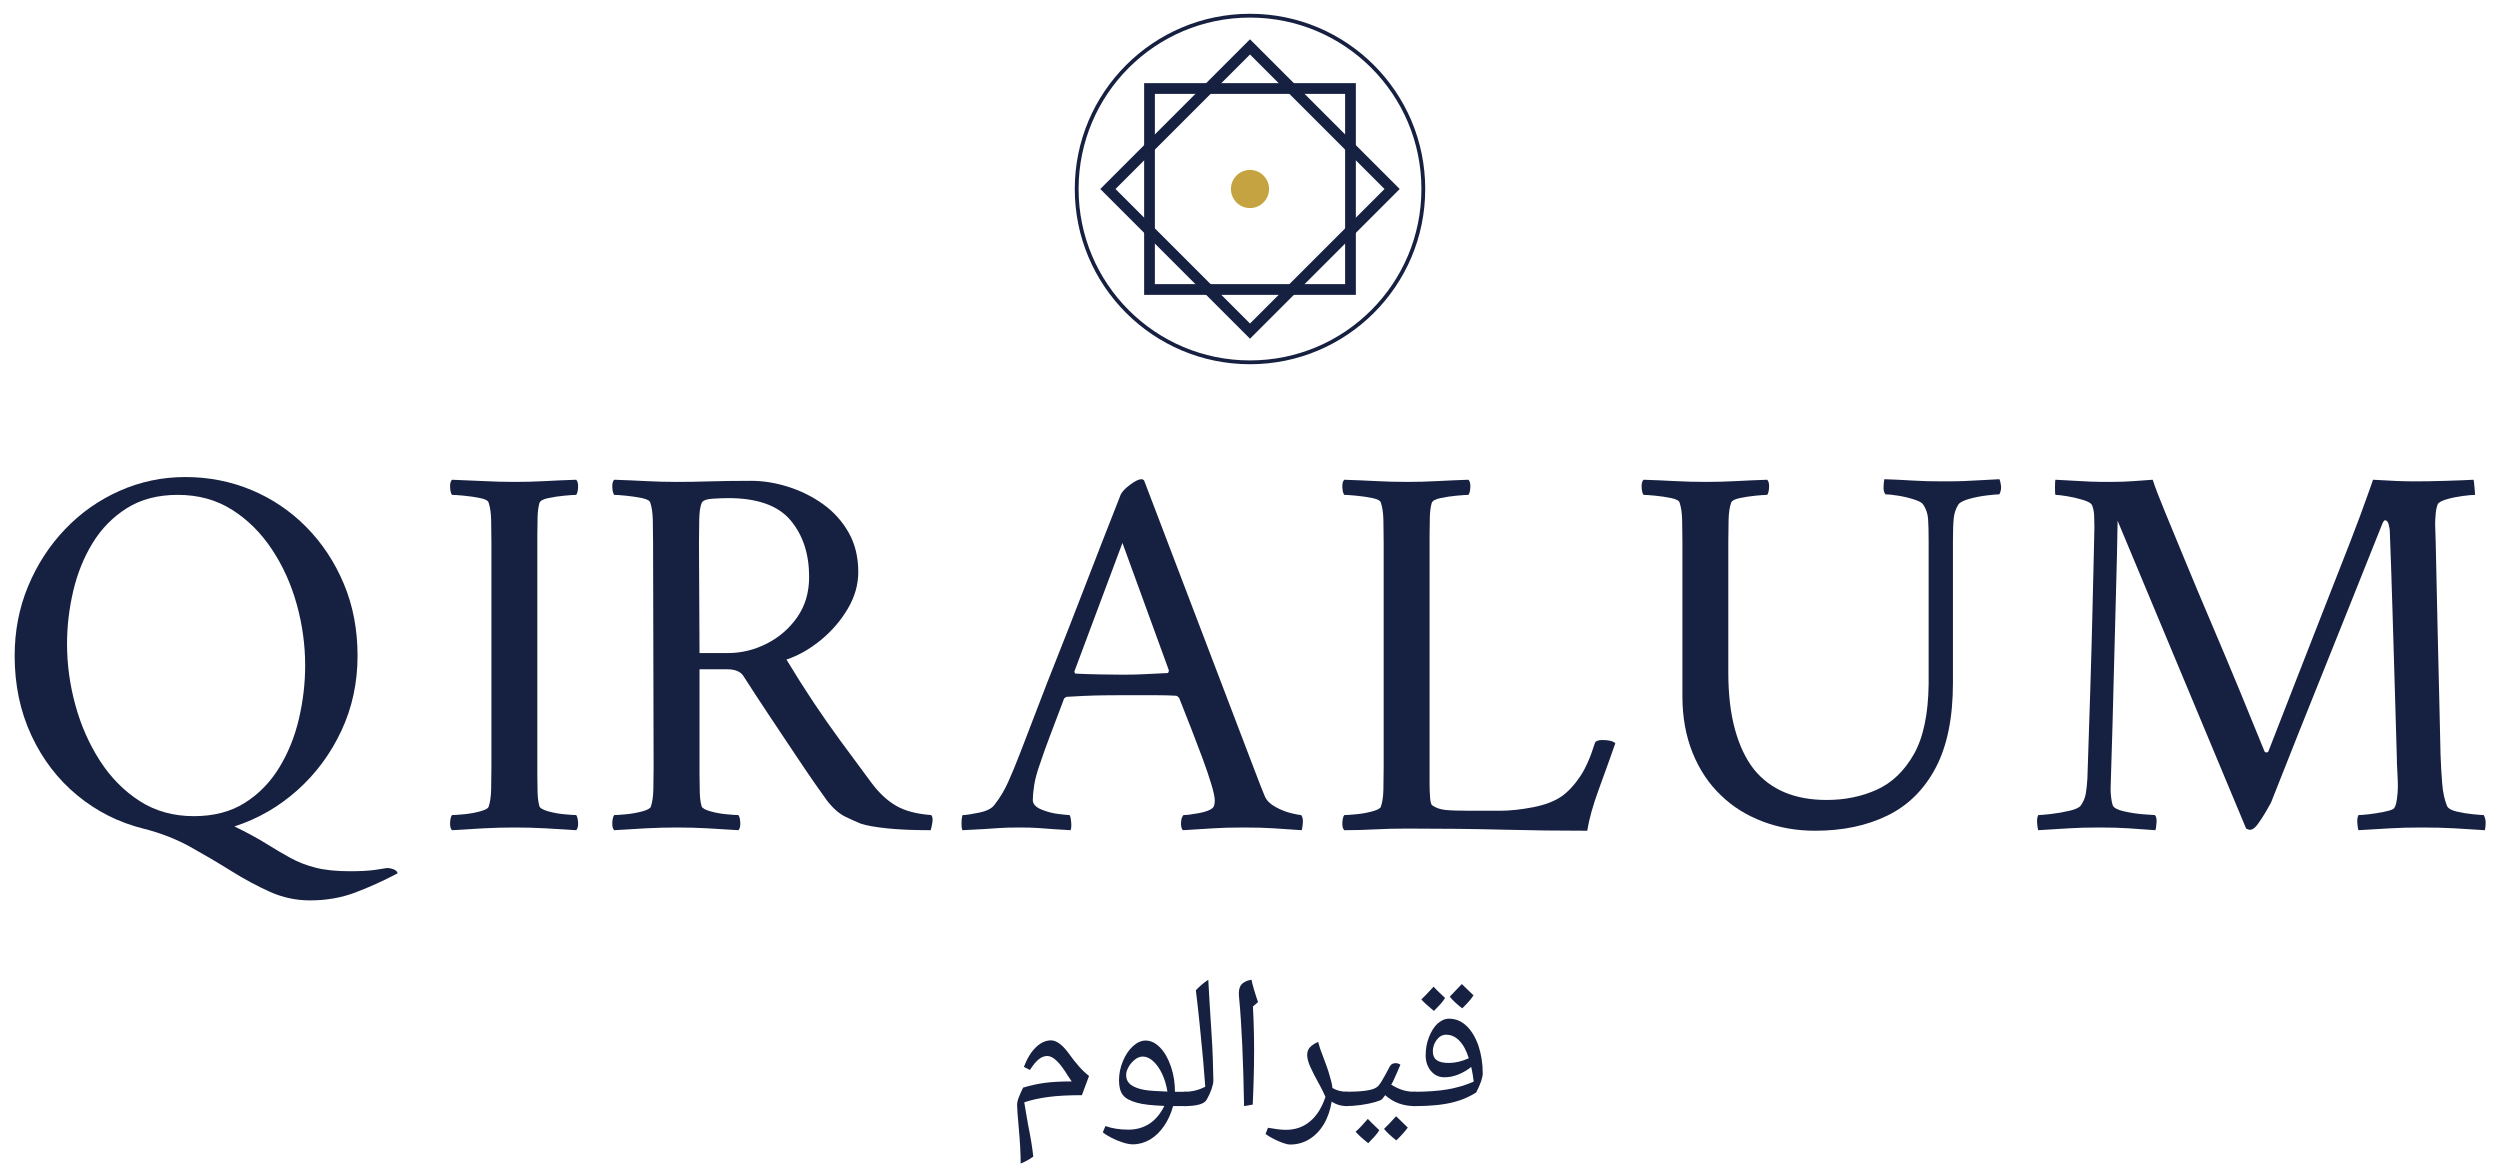
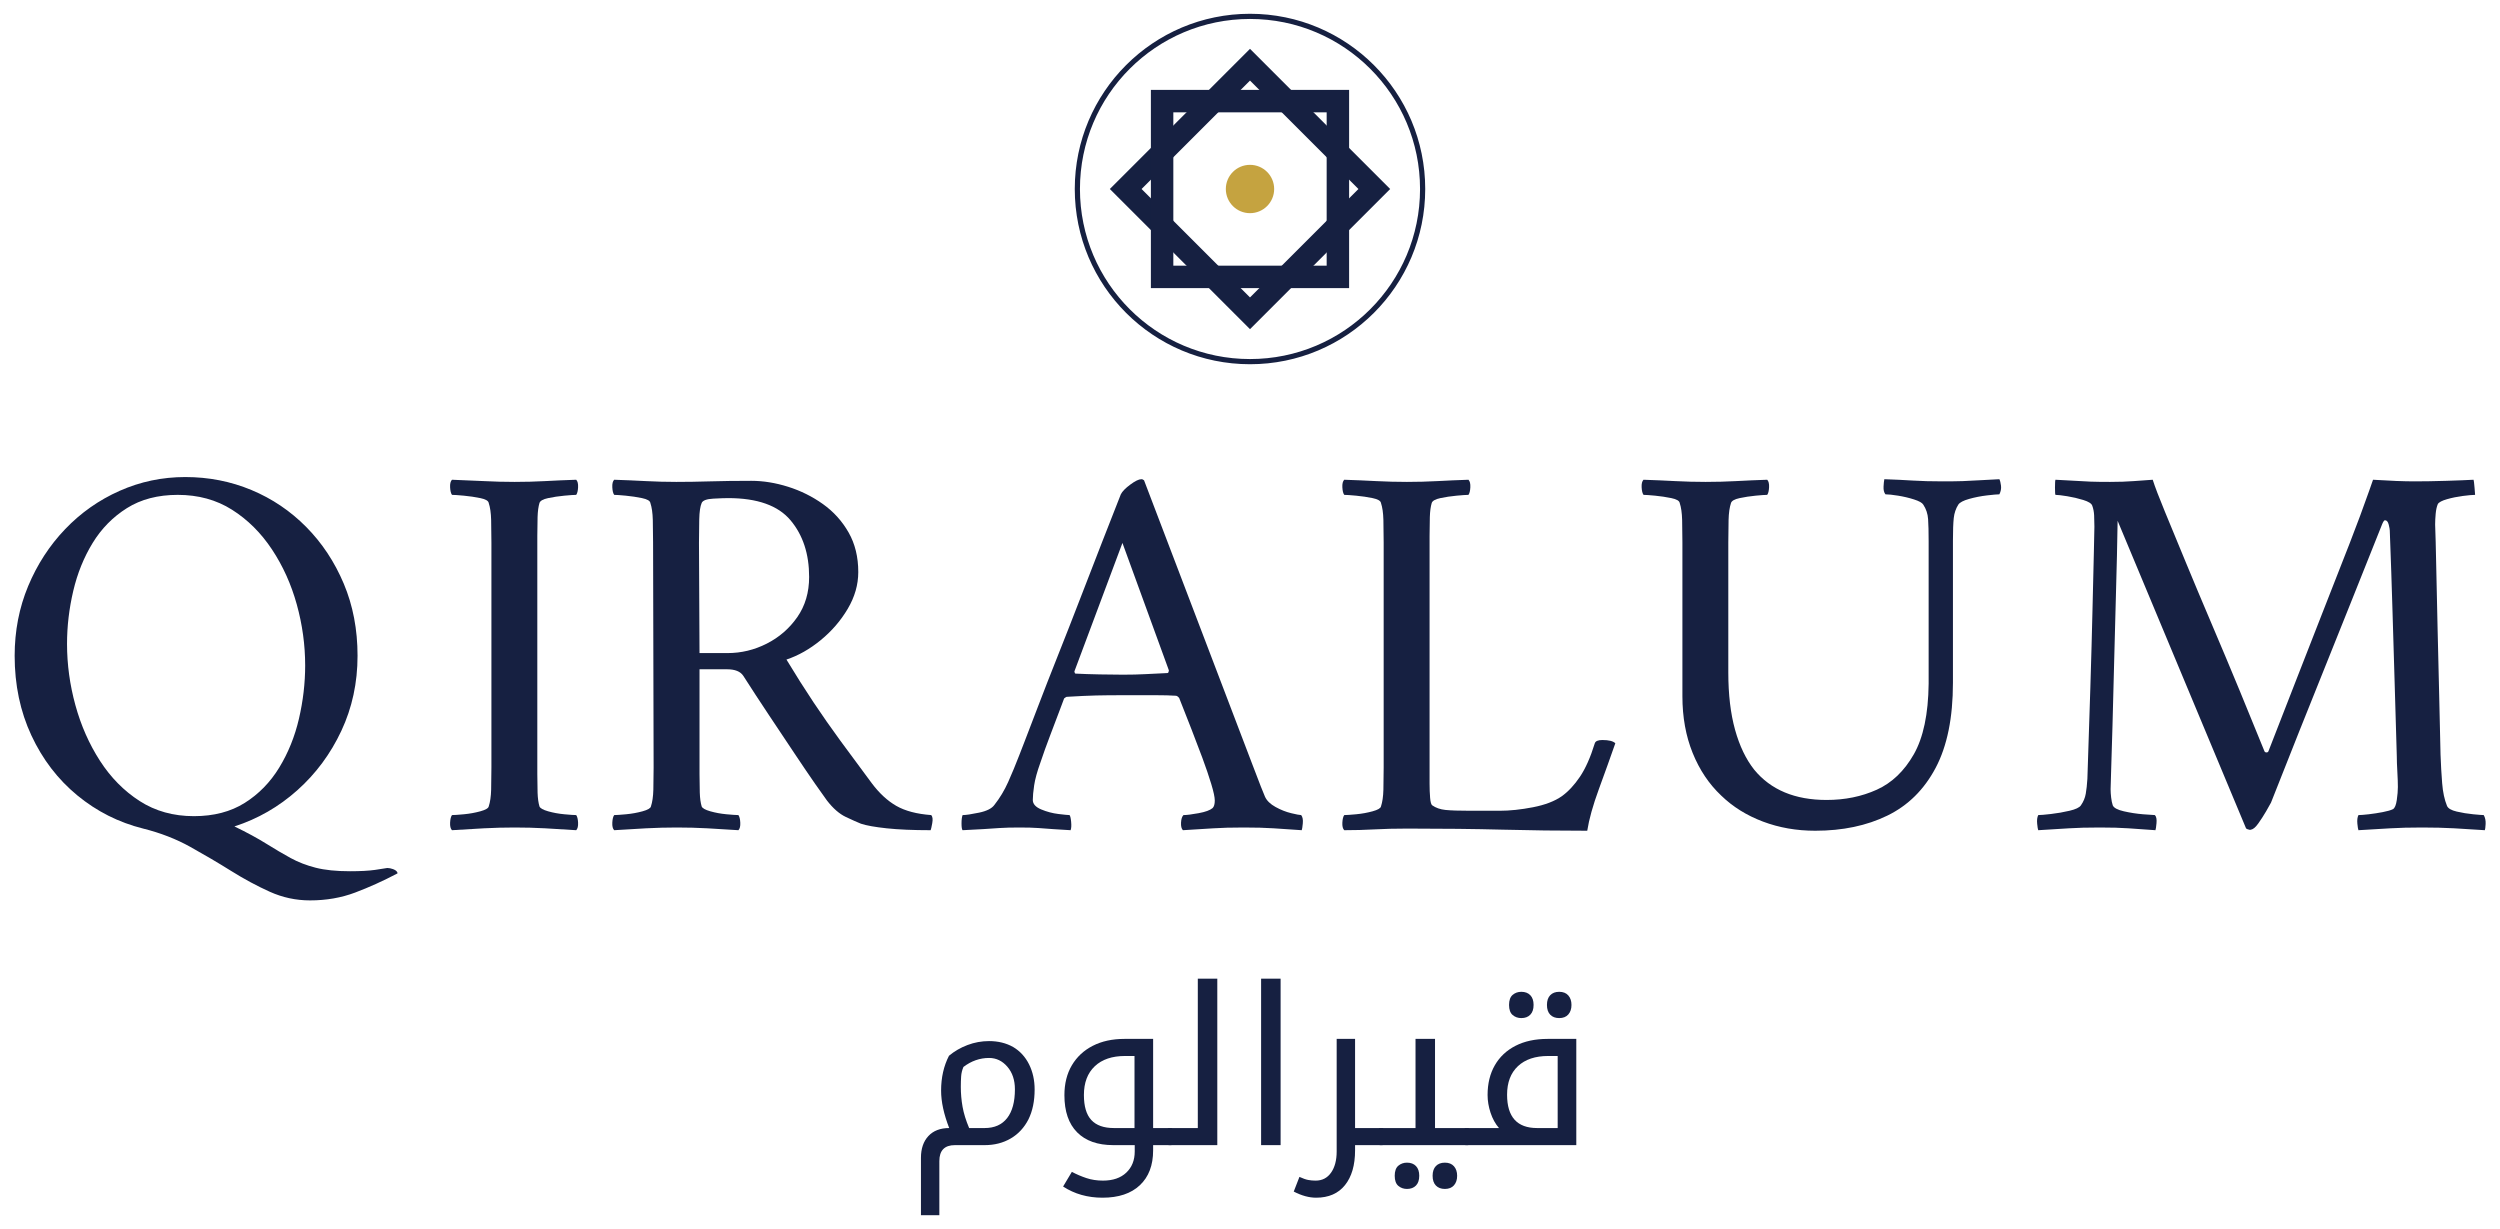
- <svg xmlns="http://www.w3.org/2000/svg" viewBox="-33.45 -911.45 5706.91 2684.48" role="img" aria-labelledby="t d" shape-rendering="geometricPrecision">
-   <g fill="none" stroke="#162041" stroke-linejoin="miter" transform="translate(2820.00 -480.00) scale(3.956479)">
-     <circle cx="0" cy="0" r="100" stroke-width="2.2" />
-     <path d="M 0.00 -82.00 L 82.00 0.00 L 0.00 82.00 L -82.00 0.00 Z" stroke-width="6.2" />
-     <path d="M 57.98 -57.98 L 57.98 57.98 L -57.98 57.98 L -57.98 -57.98 Z" stroke-width="6.2" />
-     <circle cx="0" cy="0" r="11" fill="#C5A340" stroke="none" />
+ <svg xmlns="http://www.w3.org/2000/svg" viewBox="-33.45 -911.45 5706.91 2805.40" role="img" aria-labelledby="t d" shape-rendering="geometricPrecision">
+   <g fill="none" stroke="#162041" stroke-linejoin="miter" transform="translate(2820.00 -480.00) scale(3.940887)">
+     <circle cx="0" cy="0" r="100" stroke-width="3.0" />
+     <path d="M 0.00 -72.00 L 72.00 0.00 L 0.00 72.00 L -72.00 0.00 Z" stroke-width="13" />
+     <path d="M 50.91 -50.91 L 50.91 50.91 L -50.91 50.91 L -50.91 -50.91 Z" stroke-width="13" />
+     <circle cx="0" cy="0" r="14" fill="#C5A340" stroke="none" />
  </g>
  <g transform="translate(0.00 980) scale(1 -1)" fill="#162041">
    <path d="M 364.00 651.00 Q 429.00 651.00 486.50 627.00 Q 544.00 603.00 588.00 558.50 Q 632.00 514.00 657.50 453.50 Q 683.00 393.00 683.00 320.00 Q 683.00 245.00 653.00 181.00 Q 623.00 117.00 571.50 71.00 Q 520.00 25.00 455.00 4.00 Q 490.00 -13.00 514.00 -28.00 Q 538.00 -43.00 559.00 -54.50 Q 580.00 -66.00 605.50 -72.50 Q 631.00 -79.00 669.00 -79.00 Q 698.00 -79.00 715.50 -76.50 Q 733.00 -74.00 738.00 -73.00 Q 743.00 -73.00 748.50 -75.00 Q 754.00 -77.00 756.00 -80.00 Q 757.00 -81.00 757.00 -83.00 Q 717.00 -104.00 678.50 -118.50 Q 640.00 -133.00 595.00 -133.00 Q 556.00 -133.00 520.50 -117.00 Q 485.00 -101.00 449.00 -78.50 Q 413.00 -56.00 373.50 -34.00 Q 334.00 -12.00 286.00 0.00 Q 218.00 17.00 164.00 61.50 Q 110.00 106.00 79.00 172.50 Q 48.00 239.00 48.00 320.00 Q 48.00 389.00 73.00 449.00 Q 98.00 509.00 141.50 554.50 Q 185.00 600.00 242.50 625.50 Q 300.00 651.00 364.00 651.00 Z M 350.00 618.00 Q 295.00 618.00 256.00 593.50 Q 217.00 569.00 192.50 529.00 Q 168.00 489.00 156.50 440.00 Q 145.00 391.00 145.00 342.00 Q 145.00 285.00 160.50 228.50 Q 176.00 172.00 206.00 125.50 Q 236.00 79.00 279.50 51.00 Q 323.00 23.00 380.00 23.00 Q 435.00 23.00 474.00 47.50 Q 513.00 72.00 538.00 113.00 Q 563.00 154.00 574.50 203.50 Q 586.00 253.00 586.00 302.00 Q 586.00 359.00 570.50 415.00 Q 555.00 471.00 524.50 517.00 Q 494.00 563.00 450.50 590.50 Q 407.00 618.00 350.00 618.00 Z" transform="translate(-59.17 0) scale(1.232666)" />
    <path d="M 160.00 642.00 Q 189.00 642.00 216.50 643.50 Q 244.00 645.00 274.00 646.00 Q 278.00 642.00 277.50 632.00 Q 277.00 622.00 274.00 618.00 Q 268.00 618.00 252.00 616.50 Q 236.00 615.00 222.00 612.00 Q 208.00 609.00 206.00 603.00 Q 203.00 593.00 202.50 577.00 Q 202.00 561.00 202.00 542.00 Q 202.00 539.00 202.00 536.00 Q 202.00 533.00 202.00 530.00 L 202.00 113.00 Q 202.00 110.00 202.00 107.00 Q 202.00 104.00 202.00 101.00 Q 202.00 82.00 202.50 66.50 Q 203.00 51.00 206.00 41.00 Q 208.00 36.00 222.00 32.00 Q 236.00 28.00 252.00 26.50 Q 268.00 25.00 274.00 25.00 Q 277.00 21.00 277.50 11.00 Q 278.00 1.00 274.00 -3.00 Q 244.00 -1.00 216.50 0.50 Q 189.00 2.00 160.00 2.00 Q 132.00 2.00 103.00 0.50 Q 74.00 -1.00 44.00 -3.00 Q 40.00 1.00 40.50 11.00 Q 41.00 21.00 44.00 25.00 Q 50.00 25.00 66.00 26.50 Q 82.00 28.00 96.50 32.00 Q 111.00 36.00 112.00 41.00 Q 116.00 53.00 116.50 72.00 Q 117.00 91.00 117.00 113.00 L 117.00 530.00 Q 117.00 552.00 116.50 571.50 Q 116.00 591.00 112.00 603.00 Q 111.00 609.00 96.50 612.00 Q 82.00 615.00 66.00 616.50 Q 50.00 618.00 44.00 618.00 Q 41.00 622.00 40.50 632.00 Q 40.00 642.00 44.00 646.00 Q 74.00 645.00 103.00 643.50 Q 132.00 642.00 160.00 642.00 Z" transform="translate(944.11 0) scale(1.232666)" />
    <path d="M 298.00 644.00 Q 331.00 644.00 366.00 633.00 Q 401.00 622.00 430.50 601.00 Q 460.00 580.00 478.00 548.50 Q 496.00 517.00 496.00 475.00 Q 496.00 440.00 476.50 407.00 Q 457.00 374.00 426.50 349.00 Q 396.00 324.00 363.00 313.00 Q 389.00 270.00 413.00 234.00 Q 437.00 198.00 463.00 162.50 Q 489.00 127.00 521.00 84.00 Q 542.00 56.00 566.50 42.00 Q 591.00 28.00 631.00 25.00 Q 635.00 21.00 633.00 10.00 Q 631.00 -1.00 630.00 -3.00 Q 581.00 -3.00 548.50 0.50 Q 516.00 4.00 501.00 9.00 Q 491.00 13.00 473.00 21.50 Q 455.00 30.00 438.00 52.00 Q 432.00 60.00 416.00 83.00 Q 400.00 106.00 378.00 139.00 Q 356.00 172.00 331.00 209.50 Q 306.00 247.00 283.00 283.00 Q 275.00 295.00 253.00 295.00 L 202.00 295.00 L 202.00 113.00 Q 202.00 110.00 202.00 107.00 Q 202.00 104.00 202.00 101.00 Q 202.00 82.00 202.50 66.50 Q 203.00 51.00 206.00 41.00 Q 208.00 36.00 222.00 32.00 Q 236.00 28.00 252.00 26.50 Q 268.00 25.00 274.00 25.00 Q 277.00 21.00 277.50 11.00 Q 278.00 1.00 274.00 -3.00 Q 244.00 -1.00 216.50 0.50 Q 189.00 2.00 160.00 2.00 Q 132.00 2.00 103.00 0.50 Q 74.00 -1.00 44.00 -3.00 Q 40.00 1.00 40.50 11.00 Q 41.00 21.00 44.00 25.00 Q 50.00 25.00 66.00 26.50 Q 82.00 28.00 96.50 32.00 Q 111.00 36.00 112.00 41.00 Q 116.00 53.00 116.50 72.00 Q 117.00 91.00 117.00 113.00 L 116.00 530.00 Q 116.00 552.00 115.50 571.50 Q 115.00 591.00 111.00 603.00 Q 110.00 609.00 95.50 612.00 Q 81.00 615.00 65.50 616.50 Q 50.00 618.00 44.00 618.00 Q 41.00 622.00 40.50 632.00 Q 40.00 642.00 44.00 646.00 Q 74.00 645.00 102.50 643.50 Q 131.00 642.00 159.00 642.00 Q 188.00 642.00 221.50 643.00 Q 255.00 644.00 298.00 644.00 Z M 405.00 466.00 Q 405.00 530.00 370.50 571.00 Q 336.00 612.00 255.00 612.00 Q 246.00 612.00 227.50 611.00 Q 209.00 610.00 206.00 603.00 Q 202.00 594.00 201.50 572.50 Q 201.00 551.00 201.00 529.00 L 202.00 325.00 L 254.00 325.00 Q 292.00 325.00 326.50 342.50 Q 361.00 360.00 383.00 391.50 Q 405.00 423.00 405.00 466.00 Z" transform="translate(1314.38 0) scale(1.232666)" />
    <path d="M 93.00 136.00 Q 93.00 136.00 102.50 160.50 Q 112.00 185.00 128.00 227.00 Q 144.00 269.00 164.50 320.50 Q 185.00 372.00 206.00 426.50 Q 227.00 481.00 246.50 531.00 Q 266.00 581.00 281.00 619.00 Q 285.00 627.00 298.50 637.00 Q 312.00 647.00 319.00 647.00 Q 321.00 647.00 321.50 646.50 Q 322.00 646.00 324.00 645.00 L 523.00 123.00 Q 545.00 65.00 548.00 59.00 Q 553.00 48.00 567.50 40.00 Q 582.00 32.00 596.50 28.50 Q 611.00 25.00 615.00 25.00 Q 619.00 20.00 618.00 9.50 Q 617.00 -1.00 616.00 -3.00 Q 587.00 -1.00 564.00 0.50 Q 541.00 2.00 509.00 2.00 Q 475.00 2.00 452.50 0.50 Q 430.00 -1.00 396.00 -3.00 Q 392.00 1.00 392.50 11.00 Q 393.00 21.00 397.00 25.00 Q 406.00 25.00 425.00 28.50 Q 444.00 32.00 451.00 38.00 Q 455.00 42.00 455.00 52.00 Q 455.00 61.00 448.50 82.50 Q 442.00 104.00 432.00 131.00 Q 422.00 158.00 412.00 183.50 Q 402.00 209.00 395.50 225.50 Q 389.00 242.00 389.00 242.00 Q 389.00 242.00 387.00 244.00 Q 385.00 246.00 383.00 246.00 Q 368.00 247.00 346.00 247.00 Q 324.00 247.00 305.00 247.00 Q 300.00 247.00 295.00 247.00 Q 290.00 247.00 286.00 247.00 Q 256.00 247.00 235.00 246.50 Q 214.00 246.00 181.00 244.00 Q 180.00 244.00 178.00 242.50 Q 176.00 241.00 176.00 241.00 Q 176.00 241.00 168.50 221.00 Q 161.00 201.00 150.50 173.50 Q 140.00 146.00 132.00 122.00 Q 123.00 97.00 120.50 80.00 Q 118.00 63.00 118.00 53.00 Q 118.00 42.00 133.50 35.50 Q 149.00 29.00 165.50 27.00 Q 182.00 25.00 186.00 25.00 Q 188.00 23.00 189.00 12.50 Q 190.00 2.00 188.00 -3.00 Q 169.00 -2.00 155.50 -1.00 Q 142.00 0.00 128.50 1.00 Q 115.00 2.00 93.00 2.00 Q 71.00 2.00 56.00 1.00 Q 41.00 0.00 26.00 -1.00 Q 11.00 -2.00 -12.00 -3.00 Q -14.00 -1.00 -14.00 9.50 Q -14.00 20.00 -12.00 25.00 Q -3.00 25.00 18.50 29.50 Q 40.00 34.00 47.00 44.00 Q 62.00 63.00 72.50 86.50 Q 83.00 110.00 93.00 136.00 Z M 284.00 529.00 L 195.00 291.00 Q 195.00 291.00 195.50 289.00 Q 196.00 287.00 197.00 287.00 Q 216.00 286.00 242.50 285.50 Q 269.00 285.00 285.00 285.00 Q 308.00 285.00 326.50 286.00 Q 345.00 287.00 367.00 288.00 Q 369.00 288.00 369.50 290.50 Q 370.00 293.00 370.00 293.00 Z" transform="translate(2178.74 0) scale(1.232666)" />
    <path d="M 202.00 113.00 Q 202.00 111.00 202.00 107.00 Q 202.00 98.00 202.00 83.50 Q 202.00 69.00 203.00 57.00 Q 204.00 45.00 207.00 43.00 Q 217.00 36.00 231.50 34.50 Q 246.00 33.00 277.00 33.00 L 332.00 33.00 Q 360.00 33.00 393.50 39.50 Q 427.00 46.00 447.00 60.00 Q 465.00 73.00 480.50 96.00 Q 496.00 119.00 508.00 158.00 Q 510.00 164.00 522.00 164.00 Q 540.00 164.00 546.00 158.00 Q 532.00 118.00 515.50 73.00 Q 499.00 28.00 494.00 -4.00 Q 415.00 -4.00 337.00 -2.00 Q 259.00 0.00 161.00 0.00 Q 127.00 0.00 100.00 -1.50 Q 73.00 -3.00 44.00 -3.00 Q 40.00 1.00 40.50 11.00 Q 41.00 21.00 44.00 25.00 Q 50.00 25.00 66.00 26.50 Q 82.00 28.00 96.50 32.00 Q 111.00 36.00 112.00 41.00 Q 116.00 53.00 116.50 72.00 Q 117.00 91.00 117.00 113.00 L 117.00 530.00 Q 117.00 552.00 116.50 571.50 Q 116.00 591.00 112.00 603.00 Q 111.00 609.00 96.50 612.00 Q 82.00 615.00 66.00 616.50 Q 50.00 618.00 44.00 618.00 Q 41.00 622.00 40.50 632.00 Q 40.00 642.00 44.00 646.00 Q 74.00 645.00 103.00 643.50 Q 132.00 642.00 160.00 642.00 Q 189.00 642.00 216.50 643.50 Q 244.00 645.00 274.00 646.00 Q 278.00 642.00 277.50 632.00 Q 277.00 622.00 274.00 618.00 Q 268.00 618.00 252.00 616.50 Q 236.00 615.00 222.00 612.00 Q 208.00 609.00 206.00 603.00 Q 203.00 593.00 202.50 577.00 Q 202.00 561.00 202.00 542.00 Q 202.00 539.00 202.00 536.00 Q 202.00 533.00 202.00 530.00 Z" transform="translate(2980.92 0) scale(1.232666)" />
    <path d="M 144.00 642.00 Q 173.00 642.00 200.50 643.50 Q 228.00 645.00 258.00 646.00 Q 262.00 642.00 261.50 632.00 Q 261.00 622.00 258.00 618.00 Q 252.00 618.00 236.50 616.50 Q 221.00 615.00 207.00 612.00 Q 193.00 609.00 191.00 603.00 Q 187.00 591.00 186.50 571.50 Q 186.00 552.00 186.00 530.00 L 186.00 289.00 Q 186.00 228.00 198.50 183.00 Q 211.00 138.00 234.00 109.00 Q 280.00 53.00 368.00 53.00 Q 419.00 53.00 461.00 72.00 Q 503.00 91.00 529.50 137.50 Q 556.00 184.00 557.00 268.00 L 557.00 532.00 Q 557.00 558.00 556.00 573.00 Q 555.00 588.00 547.00 600.00 Q 544.00 605.00 530.00 609.50 Q 516.00 614.00 500.50 616.50 Q 485.00 619.00 477.00 619.00 Q 473.00 624.00 473.50 633.50 Q 474.00 643.00 475.00 647.00 Q 504.00 646.00 527.50 644.50 Q 551.00 643.00 583.00 643.00 Q 606.00 643.00 620.50 643.50 Q 635.00 644.00 650.50 645.00 Q 666.00 646.00 688.00 647.00 Q 690.00 643.00 691.00 635.00 Q 692.00 627.00 688.00 619.00 Q 682.00 619.00 665.00 617.00 Q 648.00 615.00 632.00 610.50 Q 616.00 606.00 612.00 600.00 Q 605.00 589.00 603.50 575.00 Q 602.00 561.00 602.00 533.00 L 602.00 270.00 Q 602.00 173.00 570.00 112.50 Q 538.00 52.00 480.50 24.00 Q 423.00 -4.00 347.00 -4.00 Q 295.00 -4.00 250.00 13.00 Q 205.00 30.00 173.00 61.00 Q 139.00 93.00 120.00 140.00 Q 101.00 187.00 101.00 245.00 L 101.00 530.00 Q 101.00 552.00 100.50 571.50 Q 100.00 591.00 96.00 603.00 Q 95.00 609.00 80.50 612.00 Q 66.00 615.00 50.50 616.50 Q 35.00 618.00 29.00 618.00 Q 26.00 622.00 25.50 632.00 Q 25.00 642.00 29.00 646.00 Q 59.00 645.00 87.50 643.50 Q 116.00 642.00 144.00 642.00 Z" transform="translate(3682.59 0) scale(1.232666)" />
    <path d="M 159.00 642.00 Q 184.00 642.00 203.00 643.50 Q 222.00 645.00 238.00 646.00 Q 244.00 627.00 260.50 587.00 Q 277.00 547.00 299.50 492.50 Q 322.00 438.00 348.00 377.00 Q 374.00 316.00 399.00 255.50 Q 424.00 195.00 445.00 143.00 Q 446.00 141.00 449.00 141.00 Q 452.00 141.00 453.00 145.00 Q 482.00 219.00 505.00 278.50 Q 528.00 338.00 551.50 397.50 Q 575.00 457.00 603.00 529.00 Q 612.00 552.00 622.00 579.00 Q 632.00 606.00 639.00 626.00 Q 646.00 646.00 646.00 646.00 Q 693.00 643.00 723.00 643.00 Q 749.00 643.00 781.50 644.00 Q 814.00 645.00 832.00 646.00 Q 833.00 644.00 834.00 631.00 Q 835.00 618.00 835.00 618.00 Q 828.00 618.00 812.50 616.00 Q 797.00 614.00 783.00 610.00 Q 769.00 606.00 766.00 601.00 Q 763.00 594.00 762.00 583.00 Q 761.00 572.00 761.00 563.00 Q 762.00 538.00 763.00 487.00 Q 764.00 436.00 765.50 372.50 Q 767.00 309.00 768.50 247.00 Q 770.00 185.00 771.00 137.00 Q 772.00 109.00 774.00 84.00 Q 776.00 59.00 783.00 42.00 Q 786.00 35.00 801.00 31.50 Q 816.00 28.00 831.50 26.50 Q 847.00 25.00 851.00 25.00 Q 855.00 18.00 854.50 8.50 Q 854.00 -1.00 853.00 -3.00 Q 824.00 -1.00 796.50 0.50 Q 769.00 2.00 737.00 2.00 Q 703.00 2.00 678.00 0.50 Q 653.00 -1.00 619.00 -3.00 Q 618.00 -1.00 617.00 9.00 Q 616.00 19.00 619.00 25.00 Q 625.00 25.00 638.00 26.50 Q 651.00 28.00 664.00 30.50 Q 677.00 33.00 683.00 36.00 Q 688.00 39.00 690.00 53.00 Q 692.00 67.00 692.00 77.00 Q 692.00 88.00 691.00 105.50 Q 690.00 123.00 690.00 134.00 Q 688.00 205.00 686.00 270.50 Q 684.00 336.00 682.00 404.50 Q 680.00 473.00 677.00 552.00 Q 677.00 555.00 675.00 563.00 Q 673.00 571.00 668.00 571.00 Q 666.00 571.00 663.00 564.00 Q 633.00 489.00 607.50 425.00 Q 582.00 361.00 558.00 301.50 Q 534.00 242.00 509.50 180.50 Q 485.00 119.00 457.00 48.00 Q 455.00 44.00 448.00 32.00 Q 441.00 20.00 433.50 9.50 Q 426.00 -1.00 420.00 -2.00 Q 418.00 -3.00 413.00 -1.00 Q 412.00 0.00 411.00 0.00 L 173.00 570.00 Q 172.00 506.00 170.00 438.00 Q 168.00 370.00 166.50 306.00 Q 165.00 242.00 163.50 190.50 Q 162.00 139.00 161.00 107.50 Q 160.00 76.00 160.00 73.00 Q 160.00 66.00 161.00 57.50 Q 162.00 49.00 164.00 43.00 Q 167.00 36.00 184.50 32.00 Q 202.00 28.00 220.00 26.50 Q 238.00 25.00 242.00 25.00 Q 246.00 21.00 245.00 10.00 Q 244.00 -1.00 243.00 -3.00 Q 214.00 -1.00 193.00 0.50 Q 172.00 2.00 140.00 2.00 Q 106.00 2.00 83.00 0.50 Q 60.00 -1.00 26.00 -3.00 Q 25.00 -1.00 24.00 9.00 Q 23.00 19.00 26.00 25.00 Q 32.00 25.00 49.50 27.00 Q 67.00 29.00 84.00 33.00 Q 101.00 37.00 105.00 43.00 Q 112.00 53.00 114.00 64.50 Q 116.00 76.00 117.00 92.00 Q 120.00 180.00 122.50 261.00 Q 125.00 342.00 126.50 406.50 Q 128.00 471.00 129.00 511.50 Q 130.00 552.00 130.00 559.00 Q 130.00 570.00 129.50 580.00 Q 129.00 590.00 126.00 598.00 Q 124.00 604.00 109.50 608.50 Q 95.00 613.00 79.50 615.50 Q 64.00 618.00 58.00 618.00 Q 57.00 618.00 57.00 631.50 Q 57.00 645.00 58.00 646.00 Q 81.00 645.00 95.00 644.00 Q 109.00 643.00 123.00 642.50 Q 137.00 642.00 159.00 642.00 Z" transform="translate(4587.33 0) scale(1.232666)" />
  </g>
-   <g transform="translate(2259.09 1613.512) scale(1 -1)" fill="#162041">
-     <path d="M 87.00 -305.00 Q 87.00 -267.00 84.50 -220.00 Q 82.00 -173.00 77.00 -118.00 Q 68.00 -17.00 68.00 5.00 Q 68.00 24.00 77.50 48.00 Q 87.00 72.00 100.00 98.00 Q 155.00 115.00 212.50 123.00 Q 270.00 131.00 358.00 131.00 L 337.00 162.00 Q 274.00 266.00 229.00 266.00 Q 205.00 266.00 183.50 249.00 Q 162.00 232.00 136.00 192.00 L 104.00 208.00 Q 130.00 276.00 168.00 312.50 Q 206.00 349.00 248.00 349.00 Q 290.00 349.00 339.00 284.00 Q 371.00 239.00 397.50 209.50 Q 424.00 180.00 450.00 160.00 L 412.00 58.00 Q 306.00 58.00 234.00 48.50 Q 162.00 39.00 106.00 20.00 Q 111.00 -10.00 116.00 -39.00 Q 121.00 -68.00 126.00 -97.00 Q 136.00 -146.00 143.00 -188.50 Q 150.00 -231.00 154.00 -268.00 Q 140.00 -278.00 123.50 -287.50 Q 107.00 -297.00 87.00 -305.00 Z" transform="translate(0.00 0.00) scale(0.43)" />
-     <path d="M 193.00 -203.00 Q 172.00 -203.00 141.50 -193.50 Q 111.00 -184.00 81.50 -169.00 Q 52.00 -154.00 34.00 -139.00 L 48.00 -106.00 Q 101.00 -125.00 170.00 -125.00 Q 232.00 -125.00 280.00 -94.50 Q 328.00 -64.00 361.00 1.00 Q 312.00 3.00 275.50 7.00 Q 239.00 11.00 215.00 18.00 Q 162.00 32.00 141.00 58.50 Q 120.00 85.00 120.00 137.00 Q 120.00 188.00 140.50 238.00 Q 161.00 288.00 194.00 318.00 Q 227.00 348.00 261.00 348.00 Q 302.00 348.00 338.00 311.00 Q 374.00 274.00 396.00 209.00 Q 407.00 176.00 412.00 143.50 Q 417.00 111.00 417.00 76.00 L 477.00 76.00 Q 485.00 76.00 485.00 68.00 L 485.00 8.00 Q 485.00 0.00 477.00 0.00 L 407.00 0.00 Q 392.00 -57.00 360.00 -104.50 Q 328.00 -152.00 284.00 -178.00 Q 241.00 -203.00 193.00 -203.00 Z M 377.00 77.00 Q 369.00 129.00 349.00 171.00 Q 329.00 213.00 302.00 238.00 Q 275.00 263.00 246.00 263.00 Q 225.00 263.00 204.50 247.00 Q 184.00 231.00 171.00 208.00 Q 158.00 185.00 158.00 166.00 Q 158.00 131.00 184.00 112.50 Q 210.00 94.00 255.00 86.00 Q 278.00 82.00 307.50 80.50 Q 337.00 79.00 377.00 77.00 Z" transform="translate(210.27 0.00) scale(0.43)" />
-     <path d="M -1.00 0.00 Q -10.00 0.00 -10.00 8.00 L -10.00 68.00 Q -10.00 76.00 -1.00 76.00 Q 59.00 76.00 110.00 103.00 Q 107.00 141.00 104.00 178.00 Q 101.00 215.00 98.00 251.00 Q 89.00 345.00 80.00 436.00 Q 71.00 527.00 60.00 615.00 Q 74.00 630.00 90.50 644.00 Q 107.00 658.00 126.00 671.00 Q 129.00 617.00 133.00 546.50 Q 137.00 476.00 143.00 388.00 Q 148.00 315.00 150.00 251.50 Q 152.00 188.00 153.00 135.00 Q 153.00 118.00 143.00 89.50 Q 133.00 61.00 118.00 35.00 Q 100.00 0.00 -1.00 0.00 Z" transform="translate(411.51 0.00) scale(0.43)" />
-     <path d="M 104.00 0.00 Q 101.00 176.00 94.50 321.50 Q 88.00 467.00 77.00 582.00 Q 73.00 623.00 88.50 643.50 Q 104.00 664.00 143.00 671.00 Q 147.00 652.00 156.50 619.50 Q 166.00 587.00 178.00 552.00 L 151.00 529.00 Q 155.00 455.00 156.50 377.00 Q 158.00 299.00 156.50 209.00 Q 155.00 119.00 150.00 8.00 Z" transform="translate(502.67 0.00) scale(0.43)" />
-     <path d="M 111.00 -204.00 Q 95.00 -204.00 70.50 -195.00 Q 46.00 -186.00 21.00 -173.00 Q -4.00 -160.00 -20.00 -148.00 L -7.00 -115.00 Q 21.00 -120.00 44.50 -123.00 Q 68.00 -126.00 88.00 -126.00 Q 163.00 -126.00 216.50 -81.00 Q 270.00 -36.00 298.00 49.00 Q 291.00 65.00 283.50 80.50 Q 276.00 96.00 267.00 112.00 Q 233.00 173.00 217.00 209.50 Q 201.00 246.00 201.00 271.00 Q 201.00 297.00 216.00 312.50 Q 231.00 328.00 259.00 341.00 Q 263.00 328.00 267.50 312.50 Q 272.00 297.00 279.00 280.00 Q 295.00 239.00 305.50 208.50 Q 316.00 178.00 321.00 159.00 Q 327.00 140.00 330.50 124.50 Q 334.00 109.00 335.00 96.00 Q 369.00 76.00 413.00 76.00 Q 421.00 76.00 421.00 68.00 L 421.00 8.00 Q 421.00 0.00 413.00 0.00 Q 366.00 0.00 331.00 24.00 Q 320.00 -45.00 289.00 -96.50 Q 258.00 -148.00 212.00 -176.00 Q 166.00 -204.00 111.00 -204.00 Z" transform="translate(605.01 0.00) scale(0.43)" />
-     <path d="M 0.00 0.00 Q -8.00 0.00 -8.00 8.00 L -8.00 68.00 Q -8.00 76.00 0.00 76.00 Q 62.00 76.00 105.00 81.50 Q 148.00 87.00 166.00 100.00 Q 177.00 107.00 192.00 131.50 Q 207.00 156.00 236.00 211.00 Q 245.00 228.00 267.00 228.00 Q 279.00 228.00 292.00 220.00 Q 286.00 205.00 275.50 181.50 Q 265.00 158.00 256.00 138.00 Q 247.00 118.00 243.00 114.00 Q 277.00 93.00 306.00 84.50 Q 335.00 76.00 369.00 76.00 Q 377.00 76.00 377.00 68.00 L 377.00 8.00 Q 377.00 0.00 369.00 0.00 Q 276.00 0.00 211.00 58.00 L 195.00 37.00 Q 188.00 30.00 156.50 21.00 Q 125.00 12.00 82.50 6.00 Q 40.00 0.00 0.00 0.00 Z M 270.00 -182.00 Q 228.00 -149.00 205.00 -121.00 Q 227.00 -100.00 269.00 -54.00 Q 274.00 -58.00 289.00 -73.00 Q 304.00 -88.00 331.00 -114.00 Q 321.00 -128.00 306.00 -145.00 Q 291.00 -162.00 270.00 -182.00 Z M 121.00 -197.00 Q 76.00 -161.00 54.00 -136.00 Q 68.00 -124.00 84.00 -107.00 Q 100.00 -90.00 119.00 -68.00 Q 123.00 -73.00 138.50 -88.00 Q 154.00 -103.00 180.00 -128.00 Q 171.00 -143.00 156.00 -160.00 Q 141.00 -177.00 121.00 -197.00 Z" transform="translate(778.73 0.00) scale(0.43)" />
-     <path d="M 1.00 0.00 Q -8.00 0.00 -8.00 9.00 L -8.00 67.00 Q -8.00 76.00 1.00 76.00 Q 109.00 76.00 183.50 89.00 Q 258.00 102.00 321.00 130.00 Q 319.00 150.00 315.50 169.50 Q 312.00 189.00 308.00 208.00 Q 277.00 183.00 240.00 168.00 Q 203.00 153.00 166.00 153.00 Q 122.00 153.00 94.00 186.50 Q 66.00 220.00 66.00 270.00 Q 66.00 321.00 83.50 366.00 Q 101.00 411.00 128.00 437.00 Q 158.00 464.00 190.00 464.00 Q 242.00 464.00 282.00 426.50 Q 322.00 389.00 346.00 321.00 Q 369.00 252.00 369.00 174.00 Q 369.00 140.00 334.00 72.00 Q 294.00 47.00 248.00 31.00 Q 202.00 15.00 142.50 7.50 Q 83.00 0.00 1.00 0.00 Z M 189.00 229.00 Q 239.00 229.00 295.00 254.00 Q 276.00 315.00 245.00 347.00 Q 214.00 379.00 175.00 379.00 Q 145.00 379.00 124.50 351.50 Q 104.00 324.00 104.00 290.00 Q 104.00 259.00 124.50 244.00 Q 145.00 229.00 189.00 229.00 Z M 260.00 519.00 Q 238.00 536.00 221.50 551.50 Q 205.00 567.00 194.00 581.00 Q 199.00 586.00 215.00 603.00 Q 231.00 620.00 258.00 648.00 Q 264.00 642.00 279.50 627.00 Q 295.00 612.00 320.00 588.00 Q 301.00 558.00 260.00 519.00 Z M 110.00 505.00 Q 88.00 523.00 71.00 538.50 Q 54.00 554.00 43.00 566.00 Q 69.00 591.00 108.00 634.00 Q 114.00 627.00 129.00 612.00 Q 144.00 597.00 169.00 574.00 Q 160.00 559.00 145.00 542.00 Q 130.00 525.00 110.00 505.00 Z" transform="translate(933.53 0.00) scale(0.43)" />
+   <g transform="translate(2036.36 1702.613) scale(1 -1)" fill="#162041">
+     <path d="M 65.00 -58.00 Q 65.00 5.00 99.00 41.50 Q 133.00 78.00 194.00 78.00 Q 157.00 173.00 157.00 249.00 Q 157.00 338.00 193.00 408.00 Q 230.00 439.00 277.50 457.00 Q 325.00 475.00 376.00 475.00 Q 438.00 475.00 486.00 448.00 Q 533.00 420.00 558.50 369.00 Q 584.00 318.00 584.00 254.00 Q 584.00 175.00 556.00 118.00 Q 527.00 61.00 475.00 30.50 Q 423.00 0.00 356.00 0.00 L 220.00 0.00 Q 149.00 0.00 149.00 -73.00 L 149.00 -320.00 L 65.00 -320.00 Z M 247.00 266.00 Q 247.00 220.00 255.00 175.00 Q 263.00 130.00 285.00 78.00 L 356.00 78.00 Q 423.00 78.00 458.50 123.50 Q 494.00 169.00 494.00 255.00 Q 494.00 318.00 459.50 358.00 Q 425.00 398.00 376.00 398.00 Q 313.00 398.00 259.00 357.00 Q 250.00 336.00 248.50 314.00 Q 247.00 292.00 247.00 266.00 Z" transform="translate(0.00 0.00) scale(0.5)" />
+     <path d="M 245.00 -240.00 Q 143.00 -240.00 65.00 -189.00 L 105.00 -122.00 Q 137.00 -139.00 171.50 -150.50 Q 206.00 -162.00 247.00 -162.00 Q 315.00 -162.00 353.50 -125.50 Q 392.00 -89.00 392.00 -29.00 L 392.00 0.00 L 294.00 0.00 Q 187.00 0.00 129.00 58.50 Q 71.00 117.00 71.00 228.00 Q 71.00 307.00 105.00 364.50 Q 139.00 422.00 200.50 453.50 Q 262.00 485.00 345.00 485.00 L 476.00 485.00 L 476.00 78.00 L 558.00 78.00 Q 563.00 78.00 563.00 74.00 L 563.00 5.00 Q 563.00 0.00 558.00 0.00 L 476.00 0.00 L 476.00 -24.00 Q 476.00 -126.00 415.50 -183.00 Q 355.00 -240.00 245.00 -240.00 Z M 391.00 78.00 L 391.00 407.00 L 348.00 407.00 Q 259.00 407.00 209.50 360.00 Q 160.00 313.00 160.00 229.00 Q 160.00 151.00 194.00 114.50 Q 228.00 78.00 297.00 78.00 Z" transform="translate(324.50 0.00) scale(0.5)" />
+     <path d="M -5.00 0.00 Q -10.00 0.00 -10.00 5.00 L -10.00 74.00 Q -10.00 78.00 -5.00 78.00 L 127.00 78.00 L 127.00 760.00 L 216.00 760.00 L 216.00 0.00 Z" transform="translate(601.00 0.00) scale(0.5)" />
+     <path d="M 100.00 760.00 L 189.00 760.00 L 189.00 0.00 L 100.00 0.00 Z" transform="translate(759.00 0.00) scale(0.5)" />
+     <path d="M 240.00 0.00 L 240.00 -24.00 Q 240.00 -125.00 194.00 -182.50 Q 148.00 -240.00 62.00 -240.00 Q 14.00 -240.00 -40.00 -212.00 L -14.00 -145.00 Q 10.00 -156.00 26.00 -159.00 Q 42.00 -162.00 60.00 -162.00 Q 105.00 -162.00 130.50 -125.50 Q 156.00 -89.00 156.00 -29.00 L 156.00 485.00 L 240.00 485.00 L 240.00 78.00 L 364.00 78.00 Q 369.00 78.00 369.00 74.00 L 369.00 5.00 Q 369.00 0.00 364.00 0.00 Z" transform="translate(903.50 0.00) scale(0.5)" />
+     <path d="M -5.00 0.00 Q -10.00 0.00 -10.00 5.00 L -10.00 74.00 Q -10.00 78.00 -5.00 78.00 L 157.00 78.00 L 157.00 485.00 L 246.00 485.00 L 246.00 78.00 L 396.00 78.00 Q 401.00 78.00 401.00 74.00 L 401.00 5.00 Q 401.00 0.00 396.00 0.00 Z M 118.00 -200.00 Q 95.00 -200.00 78.50 -186.00 Q 62.00 -172.00 62.00 -140.00 Q 62.00 -108.00 78.50 -94.00 Q 95.00 -80.00 118.00 -80.00 Q 144.00 -80.00 159.00 -95.50 Q 174.00 -111.00 174.00 -140.00 Q 174.00 -169.00 159.00 -184.50 Q 144.00 -200.00 118.00 -200.00 Z M 291.00 -200.00 Q 265.00 -200.00 250.00 -184.50 Q 235.00 -169.00 235.00 -140.00 Q 235.00 -111.00 250.00 -95.50 Q 265.00 -80.00 291.00 -80.00 Q 318.00 -80.00 332.50 -96.50 Q 347.00 -113.00 347.00 -140.00 Q 347.00 -167.00 332.50 -183.50 Q 318.00 -200.00 291.00 -200.00 Z" transform="translate(1083.00 0.00) scale(0.5)" />
+     <path d="M 249.00 580.00 Q 226.00 580.00 209.50 594.00 Q 193.00 608.00 193.00 640.00 Q 193.00 672.00 209.50 686.00 Q 226.00 700.00 249.00 700.00 Q 275.00 700.00 290.00 684.50 Q 305.00 669.00 305.00 640.00 Q 305.00 611.00 290.00 595.50 Q 275.00 580.00 249.00 580.00 Z M 422.00 580.00 Q 396.00 580.00 381.00 595.50 Q 366.00 611.00 366.00 640.00 Q 366.00 669.00 381.00 684.50 Q 396.00 700.00 422.00 700.00 Q 449.00 700.00 463.50 683.50 Q 478.00 667.00 478.00 640.00 Q 478.00 613.00 463.50 596.50 Q 449.00 580.00 422.00 580.00 Z M -5.00 0.00 Q -10.00 0.00 -10.00 5.00 L -10.00 74.00 Q -10.00 78.00 -5.00 78.00 L 147.00 78.00 Q 122.00 107.00 108.50 148.00 Q 95.00 189.00 95.00 229.00 Q 95.00 307.00 128.00 364.50 Q 161.00 422.00 222.50 453.50 Q 284.00 485.00 369.00 485.00 L 500.00 485.00 L 500.00 0.00 Z M 321.00 78.00 L 415.00 78.00 L 415.00 407.00 L 372.00 407.00 Q 283.00 407.00 233.50 360.50 Q 184.00 314.00 184.00 230.00 Q 184.00 78.00 321.00 78.00 Z" transform="translate(1278.50 0.00) scale(0.5)" />
  </g>
</svg>
